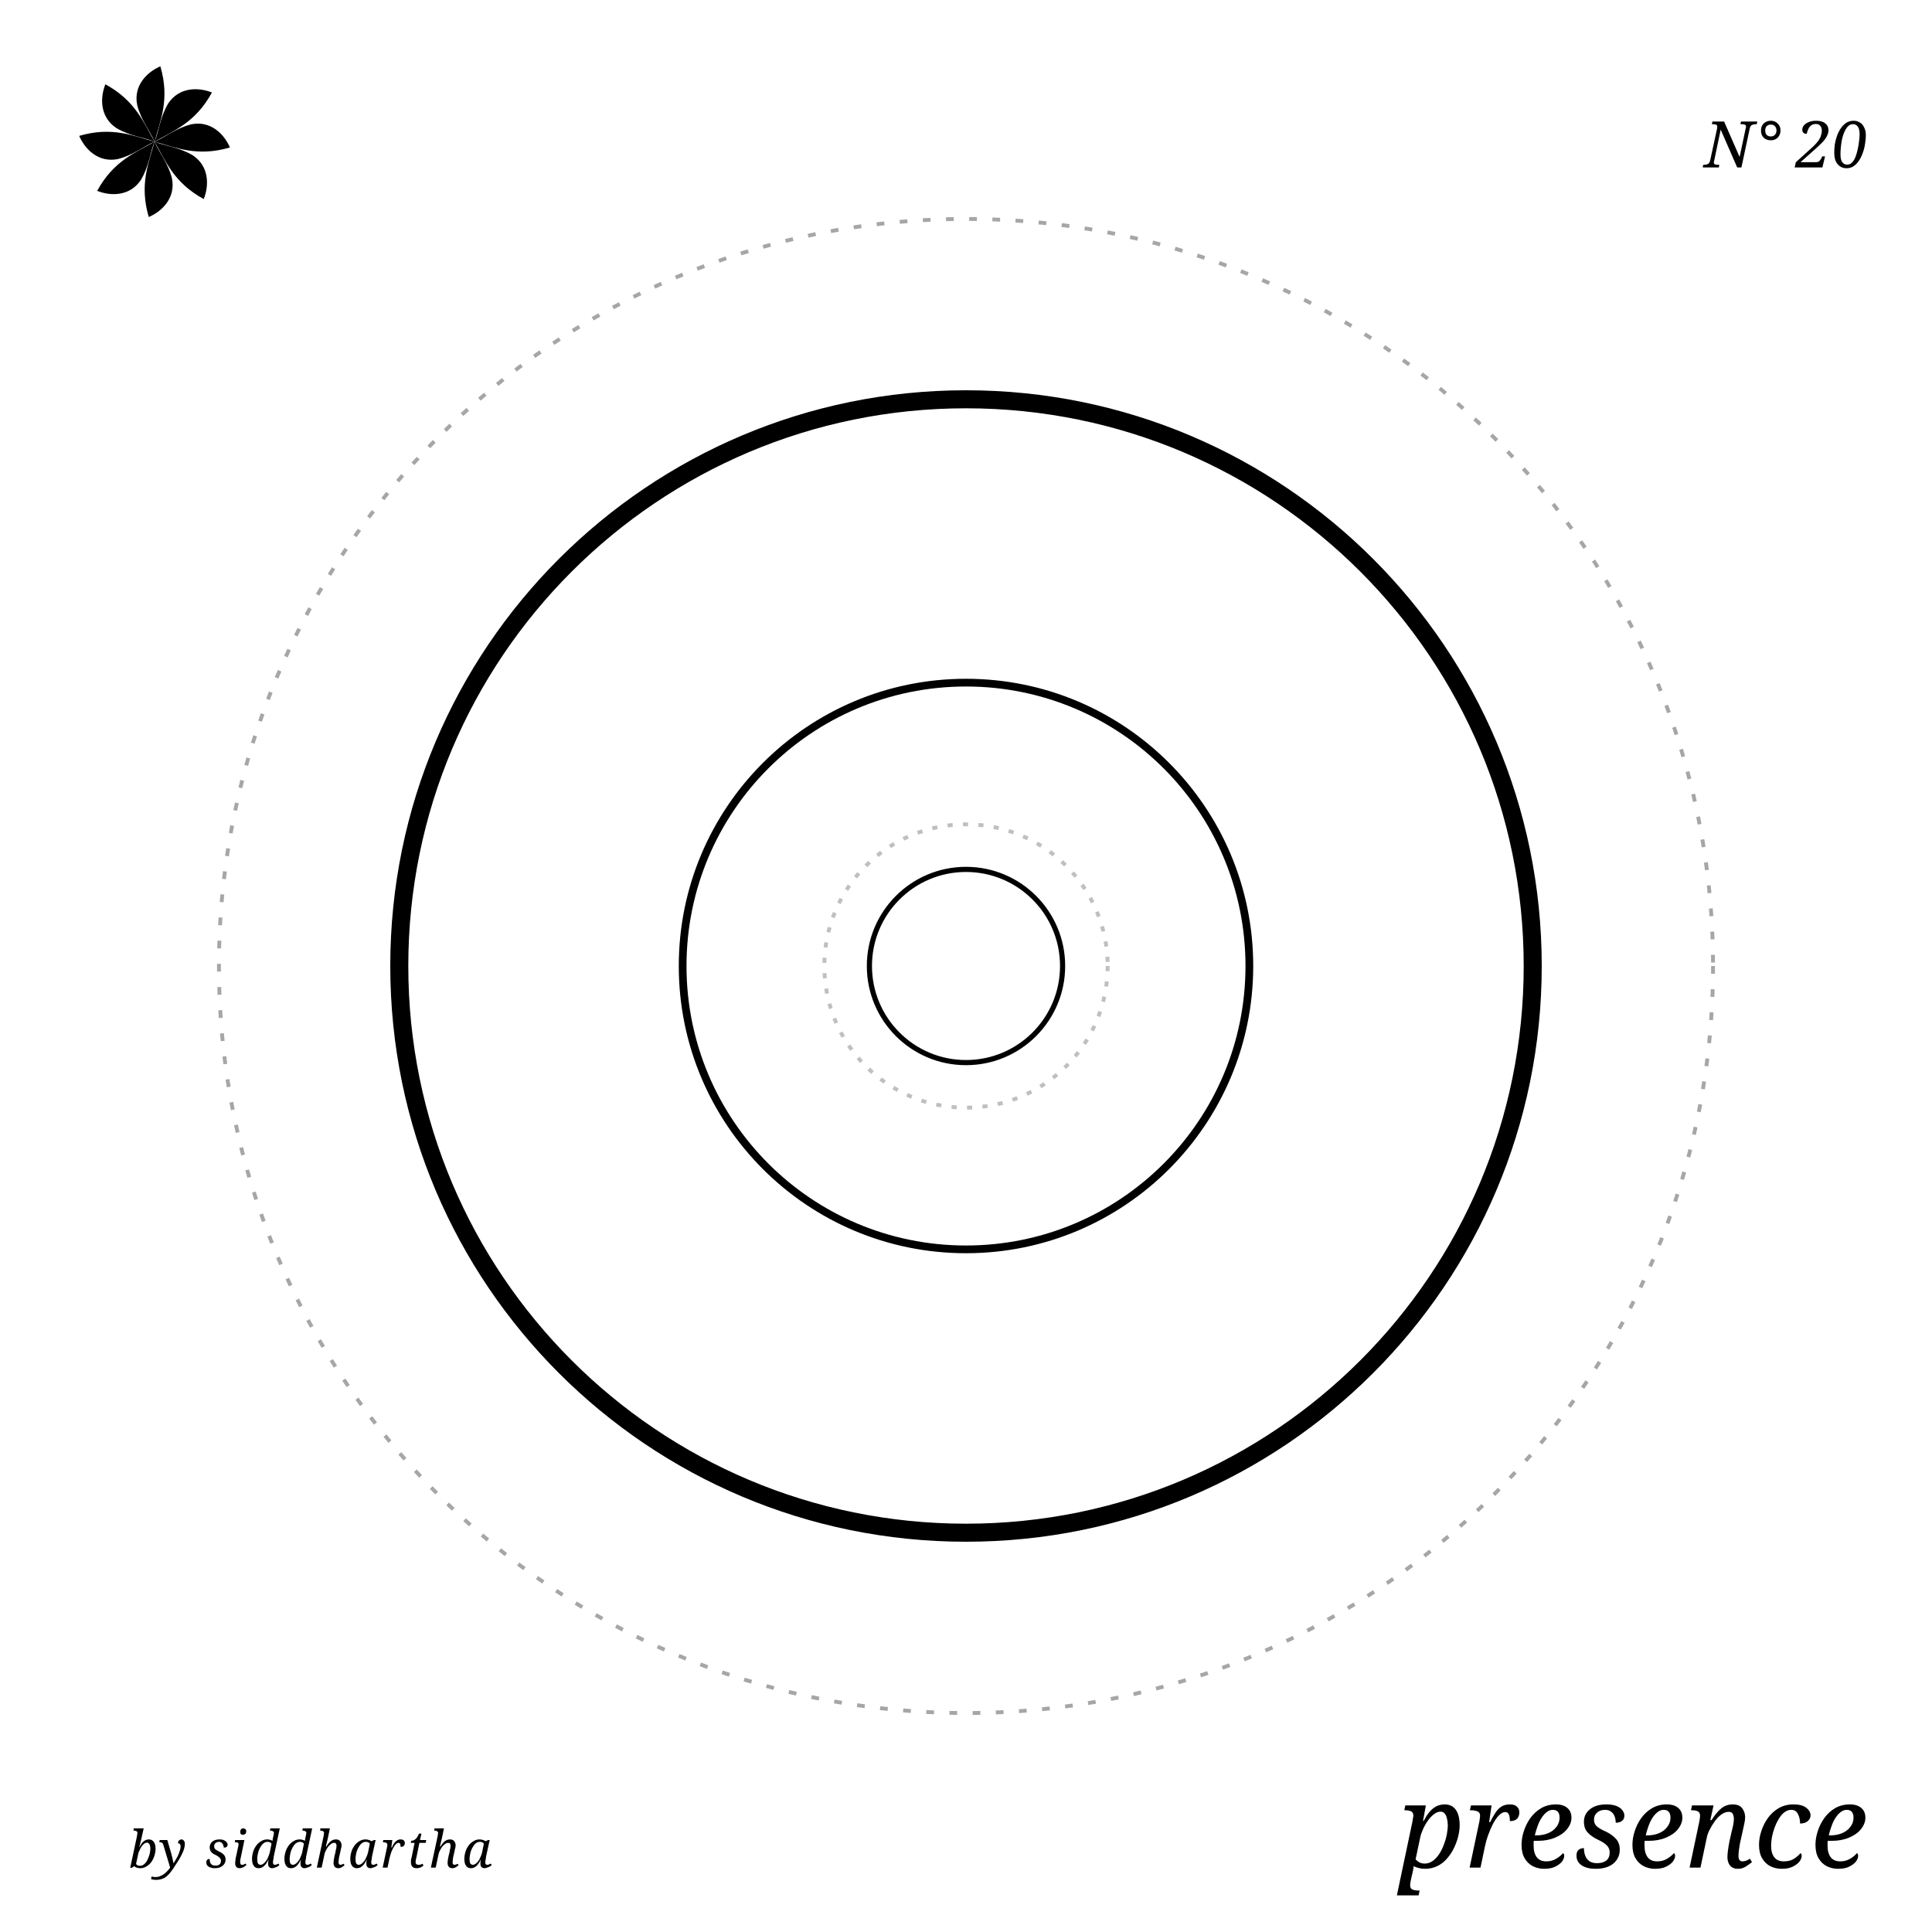
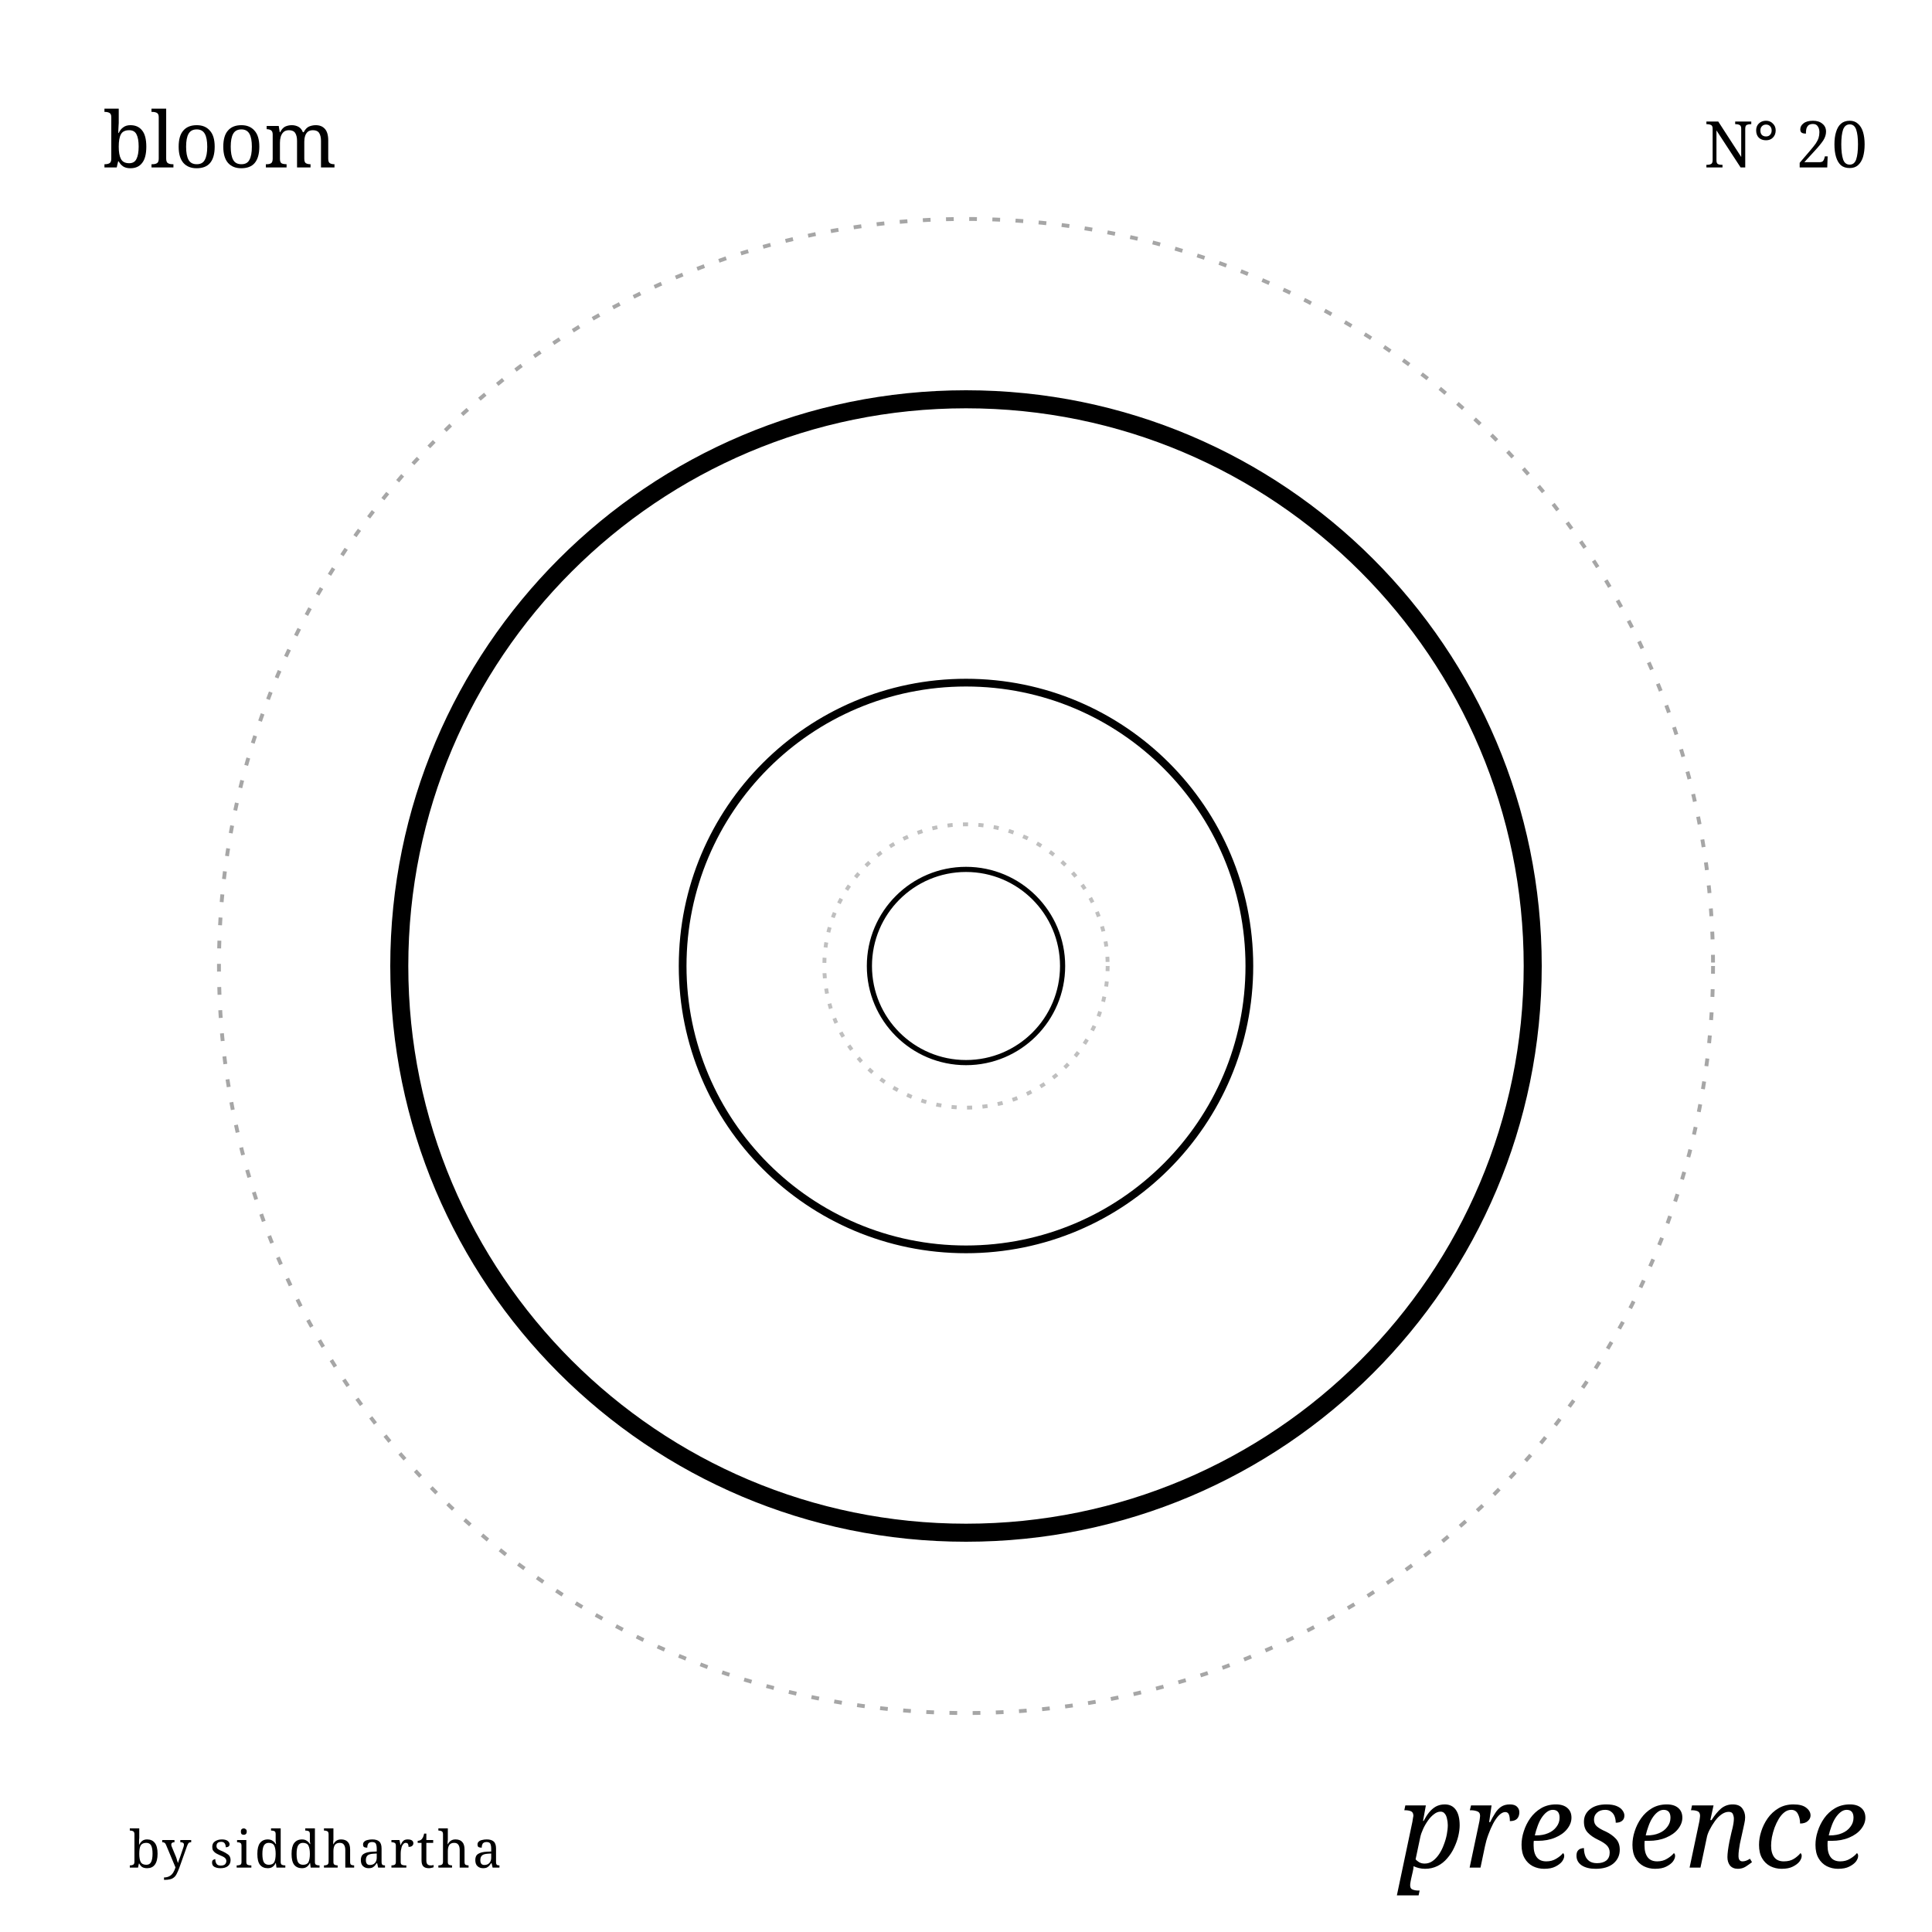
<svg xmlns="http://www.w3.org/2000/svg" viewBox="-75 -75 150 150" width="600" height="600">
  <circle r="58" fill="none" stroke="#000" stroke-width="0.3" stroke-dasharray="0.6,1.2" opacity="0.35" />
  <circle r="7.5" fill="none" stroke="#000" stroke-width="0.4" />
  <circle r="11" fill="none" stroke="#000" stroke-width="0.3" stroke-dasharray="0.4,0.8" opacity="0.25" />
  <g fill="none" stroke="#000" stroke-width="0.5">
    <circle r="44" stroke-width="1.4" />
    <circle r="22" stroke-width="0.6" />
  </g>
-   <g transform="translate(-63 -64) scale(0.075)">
-     <path d="M 0,0 C 6,-22 16,-44 6,-78 C -8,-72 -22,-58 -18,-38 C -14,-22 -4,-10 0,0 Z" fill="#000" transform="rotate(0)" />
-     <path d="M 0,0 C 6,-22 16,-44 6,-78 C -8,-72 -22,-58 -18,-38 C -14,-22 -4,-10 0,0 Z" fill="#000" transform="rotate(45)" />
-     <path d="M 0,0 C 6,-22 16,-44 6,-78 C -8,-72 -22,-58 -18,-38 C -14,-22 -4,-10 0,0 Z" fill="#000" transform="rotate(90)" />
-     <path d="M 0,0 C 6,-22 16,-44 6,-78 C -8,-72 -22,-58 -18,-38 C -14,-22 -4,-10 0,0 Z" fill="#000" transform="rotate(135)" />
-     <path d="M 0,0 C 6,-22 16,-44 6,-78 C -8,-72 -22,-58 -18,-38 C -14,-22 -4,-10 0,0 Z" fill="#000" transform="rotate(180)" />
-     <path d="M 0,0 C 6,-22 16,-44 6,-78 C -8,-72 -22,-58 -18,-38 C -14,-22 -4,-10 0,0 Z" fill="#000" transform="rotate(225)" />
-     <path d="M 0,0 C 6,-22 16,-44 6,-78 C -8,-72 -22,-58 -18,-38 C -14,-22 -4,-10 0,0 Z" fill="#000" transform="rotate(270)" />
-     <path d="M 0,0 C 6,-22 16,-44 6,-78 C -8,-72 -22,-58 -18,-38 C -14,-22 -4,-10 0,0 Z" fill="#000" transform="rotate(315)" />
-   </g>
-   <text x="70" y="-62" text-anchor="end" font-family="EB Garamond, Georgia, serif" font-style="italic" font-size="5" fill="#000">N° 20</text>
-   <text x="-65" y="70" font-family="EB Garamond, Georgia, serif" font-style="italic" font-size="4" letter-spacing="0.05em" fill="#000">by siddhartha</text>
+   <text x="-67" y="-62" font-family="EB Garamond, Georgia, serif" font-weight="400" font-size="6" fill="#000">bloom</text>
+   <text x="70" y="-62" text-anchor="end" font-family="EB Garamond, Georgia, serif" font-weight="400" font-size="5" fill="#000">N° 20</text>
+   <text x="-65" y="70" font-family="EB Garamond, Georgia, serif" font-weight="400" font-size="4" letter-spacing="0.05em" fill="#000">by siddhartha</text>
  <text x="70" y="70" text-anchor="end" font-family="EB Garamond, Georgia, serif" font-style="italic" font-size="9" fill="#000">presence</text>
</svg>
